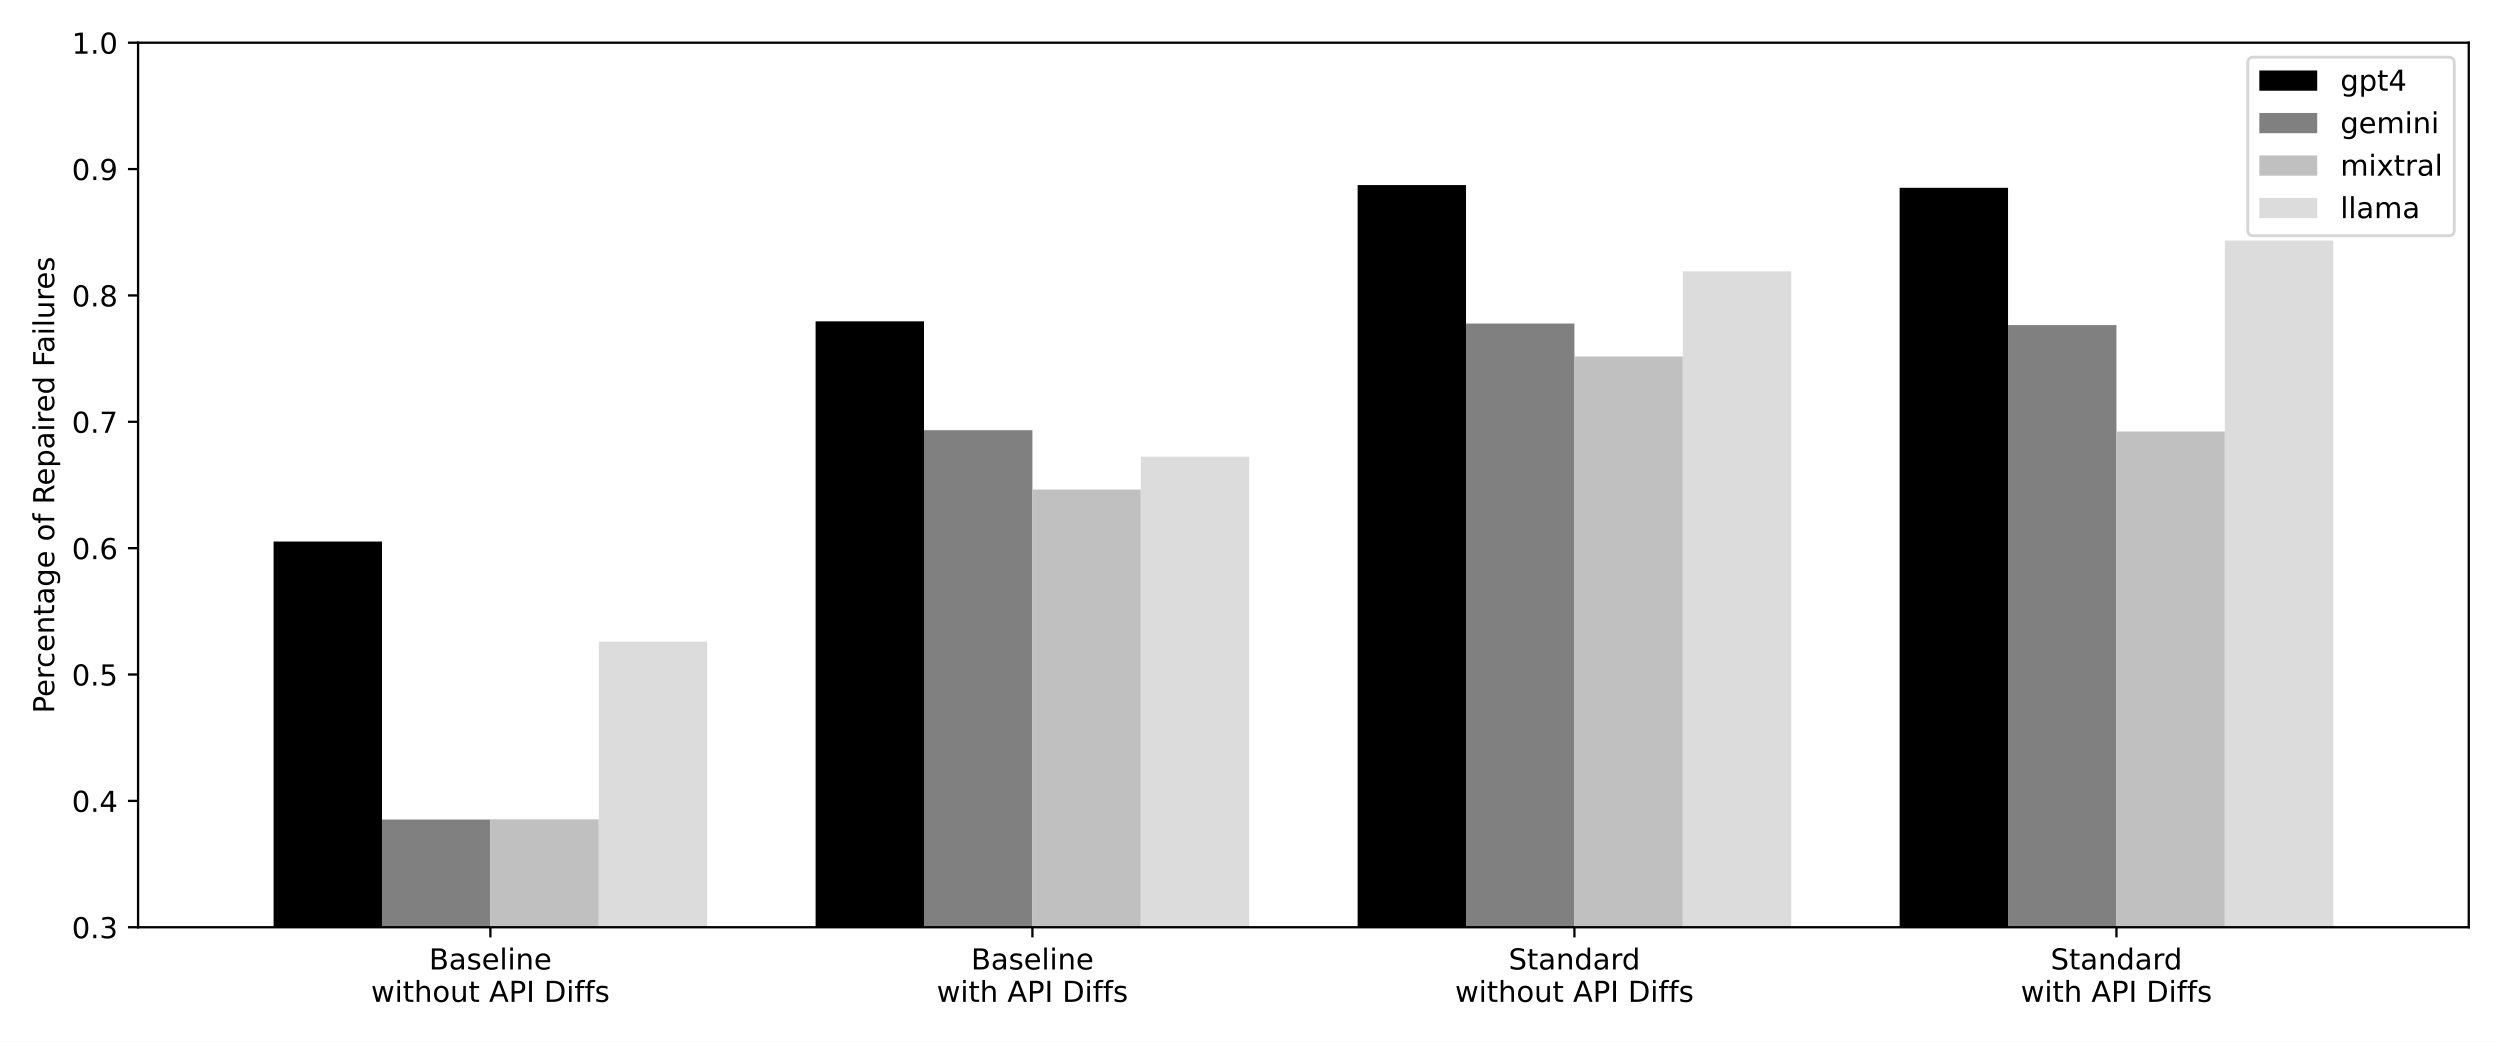
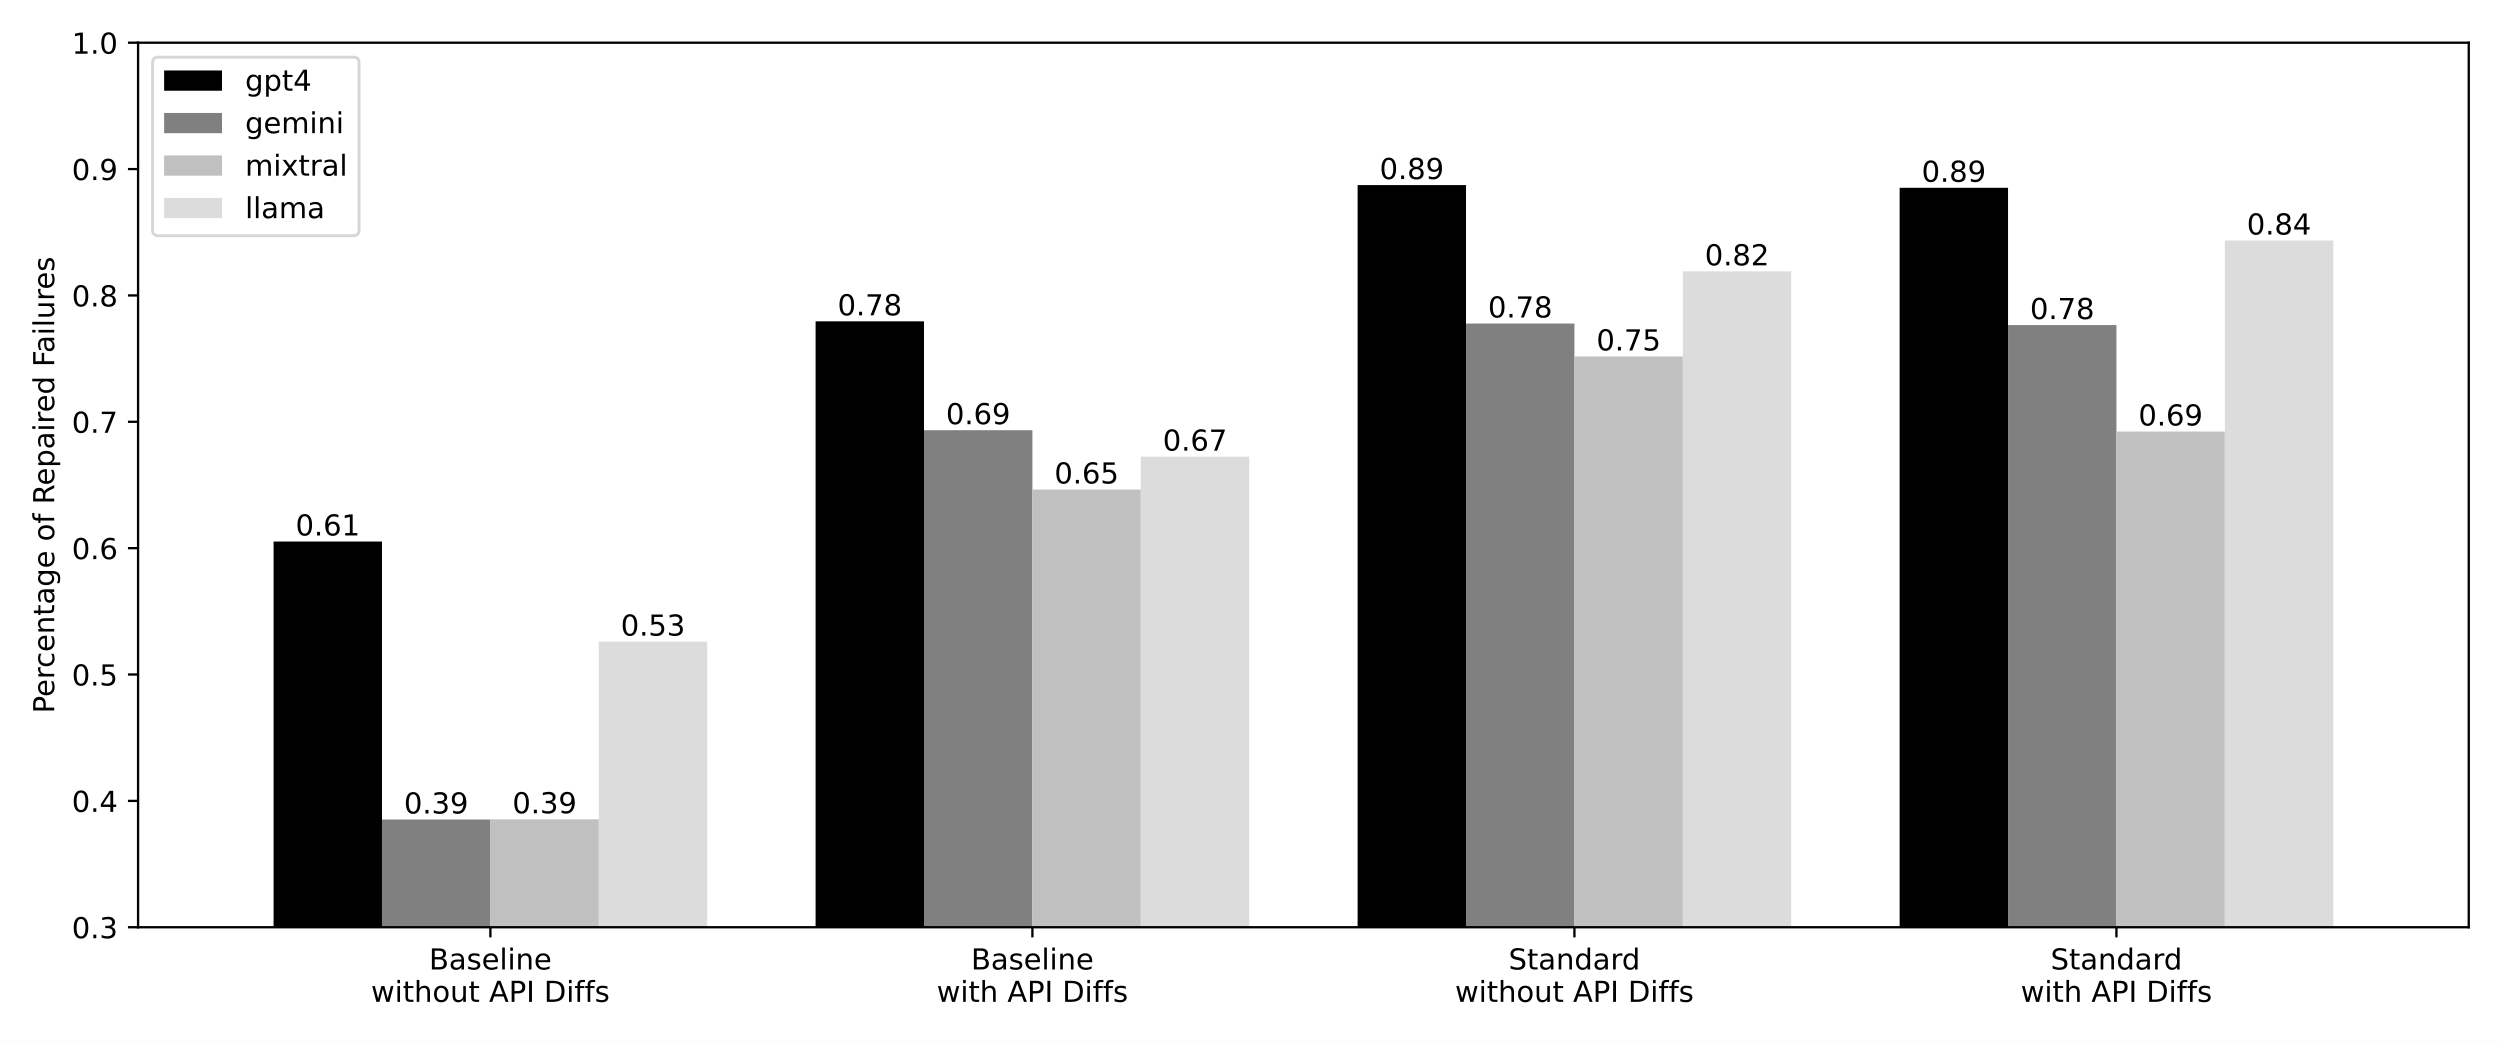
<svg xmlns="http://www.w3.org/2000/svg" xmlns:xlink="http://www.w3.org/1999/xlink" width="864pt" height="360pt" viewBox="0 0 864 360" version="1.1">
  <defs>
    <style type="text/css">*{stroke-linejoin: round; stroke-linecap: butt}</style>
  </defs>
  <g id="figure_1">
    <g id="patch_1">
      <path d="M 0 360  L 864 360  L 864 0  L 0 0  z " style="fill: #ffffff" />
    </g>
    <g id="axes_1">
      <g id="patch_2">
        <path d="M 47.72 320.456  L 853.2 320.456  L 853.2 14.76  L 47.72 14.76  z " style="fill: #ffffff" />
      </g>
      <g id="patch_3">
-         <path d="M 94.55 451.469  L 132.014 451.469  L 132.014 187.145  L 94.55 187.145  z " clip-path="url(#p2747aeadf8)" />
+         <path d="M 94.55 451.469  L 132.014 451.469  L 132.014 187.145  L 94.55 187.145  z " clip-path="url(#p943baa3f6b)" />
      </g>
      <g id="patch_4">
-         <path d="M 281.871 451.469  L 319.335 451.469  L 319.335 111.06  L 281.871 111.06  z " clip-path="url(#p2747aeadf8)" />
+         <path d="M 281.871 451.469  L 319.335 451.469  L 319.335 111.06  L 281.871 111.06  z " clip-path="url(#p943baa3f6b)" />
      </g>
      <g id="patch_5">
-         <path d="M 469.192 451.469  L 506.656 451.469  L 506.656 63.967  L 469.192 63.967  z " clip-path="url(#p2747aeadf8)" />
+         <path d="M 469.192 451.469  L 506.656 451.469  L 506.656 63.967  L 469.192 63.967  z " clip-path="url(#p943baa3f6b)" />
      </g>
      <g id="patch_6">
-         <path d="M 656.513 451.469  L 693.977 451.469  L 693.977 64.908  L 656.513 64.908  z " clip-path="url(#p2747aeadf8)" />
+         <path d="M 656.513 451.469  L 693.977 451.469  L 693.977 64.908  L 656.513 64.908  z " clip-path="url(#p943baa3f6b)" />
      </g>
      <g id="patch_7">
-         <path d="M 132.014 451.469  L 169.479 451.469  L 169.479 283.228  L 132.014 283.228  z " clip-path="url(#p2747aeadf8)" style="fill: #808080" />
+         <path d="M 132.014 451.469  L 169.479 451.469  L 169.479 283.228  L 132.014 283.228  z " clip-path="url(#p943baa3f6b)" style="fill: #808080" />
      </g>
      <g id="patch_8">
-         <path d="M 319.335 451.469  L 356.8 451.469  L 356.8 148.684  L 319.335 148.684  z " clip-path="url(#p2747aeadf8)" style="fill: #808080" />
+         <path d="M 319.335 451.469  L 356.8 451.469  L 356.8 148.684  L 319.335 148.684  z " clip-path="url(#p943baa3f6b)" style="fill: #808080" />
      </g>
      <g id="patch_9">
-         <path d="M 506.656 451.469  L 544.12 451.469  L 544.12 111.806  L 506.656 111.806  z " clip-path="url(#p2747aeadf8)" style="fill: #808080" />
+         <path d="M 506.656 451.469  L 544.12 451.469  L 544.12 111.806  L 506.656 111.806  z " clip-path="url(#p943baa3f6b)" style="fill: #808080" />
      </g>
      <g id="patch_10">
-         <path d="M 693.977 451.469  L 731.441 451.469  L 731.441 112.349  L 693.977 112.349  z " clip-path="url(#p2747aeadf8)" style="fill: #808080" />
+         <path d="M 693.977 451.469  L 731.441 451.469  L 731.441 112.349  L 693.977 112.349  z " clip-path="url(#p943baa3f6b)" style="fill: #808080" />
      </g>
      <g id="patch_11">
-         <path d="M 169.479 451.469  L 206.943 451.469  L 206.943 283.154  L 169.479 283.154  z " clip-path="url(#p2747aeadf8)" style="fill: #c0c0c0" />
+         <path d="M 169.479 451.469  L 206.943 451.469  L 206.943 283.154  L 169.479 283.154  z " clip-path="url(#p943baa3f6b)" style="fill: #c0c0c0" />
      </g>
      <g id="patch_12">
-         <path d="M 356.8 451.469  L 394.264 451.469  L 394.264 169.176  L 356.8 169.176  z " clip-path="url(#p2747aeadf8)" style="fill: #c0c0c0" />
+         <path d="M 356.8 451.469  L 394.264 451.469  L 394.264 169.176  L 356.8 169.176  z " clip-path="url(#p943baa3f6b)" style="fill: #c0c0c0" />
      </g>
      <g id="patch_13">
-         <path d="M 544.12 451.469  L 581.585 451.469  L 581.585 123.184  L 544.12 123.184  z " clip-path="url(#p2747aeadf8)" style="fill: #c0c0c0" />
+         <path d="M 544.12 451.469  L 581.585 451.469  L 581.585 123.184  L 544.12 123.184  z " clip-path="url(#p943baa3f6b)" style="fill: #c0c0c0" />
      </g>
      <g id="patch_14">
-         <path d="M 731.441 451.469  L 768.906 451.469  L 768.906 149.132  L 731.441 149.132  z " clip-path="url(#p2747aeadf8)" style="fill: #c0c0c0" />
+         <path d="M 731.441 451.469  L 768.906 451.469  L 768.906 149.132  L 731.441 149.132  z " clip-path="url(#p943baa3f6b)" style="fill: #c0c0c0" />
      </g>
      <g id="patch_15">
-         <path d="M 206.943 451.469  L 244.407 451.469  L 244.407 221.755  L 206.943 221.755  z " clip-path="url(#p2747aeadf8)" style="fill: #dcdcdc" />
+         <path d="M 206.943 451.469  L 244.407 451.469  L 244.407 221.755  L 206.943 221.755  z " clip-path="url(#p943baa3f6b)" style="fill: #dcdcdc" />
      </g>
      <g id="patch_16">
-         <path d="M 394.264 451.469  L 431.728 451.469  L 431.728 157.82  L 394.264 157.82  z " clip-path="url(#p2747aeadf8)" style="fill: #dcdcdc" />
+         <path d="M 394.264 451.469  L 431.728 451.469  L 431.728 157.82  L 394.264 157.82  z " clip-path="url(#p943baa3f6b)" style="fill: #dcdcdc" />
      </g>
      <g id="patch_17">
-         <path d="M 581.585 451.469  L 619.049 451.469  L 619.049 93.783  L 581.585 93.783  z " clip-path="url(#p2747aeadf8)" style="fill: #dcdcdc" />
+         <path d="M 581.585 451.469  L 619.049 451.469  L 619.049 93.783  L 581.585 93.783  z " clip-path="url(#p943baa3f6b)" style="fill: #dcdcdc" />
      </g>
      <g id="patch_18">
-         <path d="M 768.906 451.469  L 806.37 451.469  L 806.37 83.134  L 768.906 83.134  z " clip-path="url(#p2747aeadf8)" style="fill: #dcdcdc" />
+         <path d="M 768.906 451.469  L 806.37 451.469  L 806.37 83.134  L 768.906 83.134  z " clip-path="url(#p943baa3f6b)" style="fill: #dcdcdc" />
      </g>
      <g id="matplotlib.axis_1">
        <g id="xtick_1">
          <g id="line2d_1">
            <defs>
-               <path id="mcc8c09d4b4" d="M 0 0  L 0 3.5  " style="stroke: #000000; stroke-width: 0.8" />
+               <path id="md15981ee5b" d="M 0 0  L 0 3.5  " style="stroke: #000000; stroke-width: 0.8" />
            </defs>
            <g>
-               <use xlink:href="#mcc8c09d4b4" x="169.479" y="320.456" style="stroke: #000000; stroke-width: 0.8" />
+               <use xlink:href="#md15981ee5b" x="169.479" y="320.456" style="stroke: #000000; stroke-width: 0.8" />
            </g>
          </g>
          <g id="text_1">
            <g transform="translate(148.2794 335.0544) scale(0.1 -0.1)">
              <defs>
                <path id="DejaVuSans-42" d="M 1259 2228  L 1259 519  L 2272 519  Q 2781 519 3026 730  Q 3272 941 3272 1375  Q 3272 1813 3026 2020  Q 2781 2228 2272 2228  L 1259 2228  z M 1259 4147  L 1259 2741  L 2194 2741  Q 2656 2741 2882 2914  Q 3109 3088 3109 3444  Q 3109 3797 2882 3972  Q 2656 4147 2194 4147  L 1259 4147  z M 628 4666  L 2241 4666  Q 2963 4666 3353 4366  Q 3744 4066 3744 3513  Q 3744 3084 3544 2831  Q 3344 2578 2956 2516  Q 3422 2416 3680 2098  Q 3938 1781 3938 1306  Q 3938 681 3513 340  Q 3088 0 2303 0  L 628 0  L 628 4666  z " transform="scale(0.015625)" />
                <path id="DejaVuSans-61" d="M 2194 1759  Q 1497 1759 1228 1600  Q 959 1441 959 1056  Q 959 750 1161 570  Q 1363 391 1709 391  Q 2188 391 2477 730  Q 2766 1069 2766 1631  L 2766 1759  L 2194 1759  z M 3341 1997  L 3341 0  L 2766 0  L 2766 531  Q 2569 213 2275 61  Q 1981 -91 1556 -91  Q 1019 -91 701 211  Q 384 513 384 1019  Q 384 1609 779 1909  Q 1175 2209 1959 2209  L 2766 2209  L 2766 2266  Q 2766 2663 2505 2880  Q 2244 3097 1772 3097  Q 1472 3097 1187 3025  Q 903 2953 641 2809  L 641 3341  Q 956 3463 1253 3523  Q 1550 3584 1831 3584  Q 2591 3584 2966 3190  Q 3341 2797 3341 1997  z " transform="scale(0.015625)" />
                <path id="DejaVuSans-73" d="M 2834 3397  L 2834 2853  Q 2591 2978 2328 3040  Q 2066 3103 1784 3103  Q 1356 3103 1142 2972  Q 928 2841 928 2578  Q 928 2378 1081 2264  Q 1234 2150 1697 2047  L 1894 2003  Q 2506 1872 2764 1633  Q 3022 1394 3022 966  Q 3022 478 2636 193  Q 2250 -91 1575 -91  Q 1294 -91 989 -36  Q 684 19 347 128  L 347 722  Q 666 556 975 473  Q 1284 391 1588 391  Q 1994 391 2212 530  Q 2431 669 2431 922  Q 2431 1156 2273 1281  Q 2116 1406 1581 1522  L 1381 1569  Q 847 1681 609 1914  Q 372 2147 372 2553  Q 372 3047 722 3315  Q 1072 3584 1716 3584  Q 2034 3584 2315 3537  Q 2597 3491 2834 3397  z " transform="scale(0.015625)" />
                <path id="DejaVuSans-65" d="M 3597 1894  L 3597 1613  L 953 1613  Q 991 1019 1311 708  Q 1631 397 2203 397  Q 2534 397 2845 478  Q 3156 559 3463 722  L 3463 178  Q 3153 47 2828 -22  Q 2503 -91 2169 -91  Q 1331 -91 842 396  Q 353 884 353 1716  Q 353 2575 817 3079  Q 1281 3584 2069 3584  Q 2775 3584 3186 3129  Q 3597 2675 3597 1894  z M 3022 2063  Q 3016 2534 2758 2815  Q 2500 3097 2075 3097  Q 1594 3097 1305 2825  Q 1016 2553 972 2059  L 3022 2063  z " transform="scale(0.015625)" />
                <path id="DejaVuSans-6c" d="M 603 4863  L 1178 4863  L 1178 0  L 603 0  L 603 4863  z " transform="scale(0.015625)" />
                <path id="DejaVuSans-69" d="M 603 3500  L 1178 3500  L 1178 0  L 603 0  L 603 3500  z M 603 4863  L 1178 4863  L 1178 4134  L 603 4134  L 603 4863  z " transform="scale(0.015625)" />
                <path id="DejaVuSans-6e" d="M 3513 2113  L 3513 0  L 2938 0  L 2938 2094  Q 2938 2591 2744 2837  Q 2550 3084 2163 3084  Q 1697 3084 1428 2787  Q 1159 2491 1159 1978  L 1159 0  L 581 0  L 581 3500  L 1159 3500  L 1159 2956  Q 1366 3272 1645 3428  Q 1925 3584 2291 3584  Q 2894 3584 3203 3211  Q 3513 2838 3513 2113  z " transform="scale(0.015625)" />
              </defs>
              <use xlink:href="#DejaVuSans-42" />
              <use xlink:href="#DejaVuSans-61" x="68.604" />
              <use xlink:href="#DejaVuSans-73" x="129.883" />
              <use xlink:href="#DejaVuSans-65" x="181.982" />
              <use xlink:href="#DejaVuSans-6c" x="243.506" />
              <use xlink:href="#DejaVuSans-69" x="271.289" />
              <use xlink:href="#DejaVuSans-6e" x="299.072" />
              <use xlink:href="#DejaVuSans-65" x="362.451" />
            </g>
            <g transform="translate(128.2309 346.2523) scale(0.1 -0.1)">
              <defs>
                <path id="DejaVuSans-77" d="M 269 3500  L 844 3500  L 1563 769  L 2278 3500  L 2956 3500  L 3675 769  L 4391 3500  L 4966 3500  L 4050 0  L 3372 0  L 2619 2869  L 1863 0  L 1184 0  L 269 3500  z " transform="scale(0.015625)" />
                <path id="DejaVuSans-74" d="M 1172 4494  L 1172 3500  L 2356 3500  L 2356 3053  L 1172 3053  L 1172 1153  Q 1172 725 1289 603  Q 1406 481 1766 481  L 2356 481  L 2356 0  L 1766 0  Q 1100 0 847 248  Q 594 497 594 1153  L 594 3053  L 172 3053  L 172 3500  L 594 3500  L 594 4494  L 1172 4494  z " transform="scale(0.015625)" />
                <path id="DejaVuSans-68" d="M 3513 2113  L 3513 0  L 2938 0  L 2938 2094  Q 2938 2591 2744 2837  Q 2550 3084 2163 3084  Q 1697 3084 1428 2787  Q 1159 2491 1159 1978  L 1159 0  L 581 0  L 581 4863  L 1159 4863  L 1159 2956  Q 1366 3272 1645 3428  Q 1925 3584 2291 3584  Q 2894 3584 3203 3211  Q 3513 2838 3513 2113  z " transform="scale(0.015625)" />
                <path id="DejaVuSans-6f" d="M 1959 3097  Q 1497 3097 1228 2736  Q 959 2375 959 1747  Q 959 1119 1226 758  Q 1494 397 1959 397  Q 2419 397 2687 759  Q 2956 1122 2956 1747  Q 2956 2369 2687 2733  Q 2419 3097 1959 3097  z M 1959 3584  Q 2709 3584 3137 3096  Q 3566 2609 3566 1747  Q 3566 888 3137 398  Q 2709 -91 1959 -91  Q 1206 -91 779 398  Q 353 888 353 1747  Q 353 2609 779 3096  Q 1206 3584 1959 3584  z " transform="scale(0.015625)" />
                <path id="DejaVuSans-75" d="M 544 1381  L 544 3500  L 1119 3500  L 1119 1403  Q 1119 906 1312 657  Q 1506 409 1894 409  Q 2359 409 2629 706  Q 2900 1003 2900 1516  L 2900 3500  L 3475 3500  L 3475 0  L 2900 0  L 2900 538  Q 2691 219 2414 64  Q 2138 -91 1772 -91  Q 1169 -91 856 284  Q 544 659 544 1381  z M 1991 3584  L 1991 3584  z " transform="scale(0.015625)" />
                <path id="DejaVuSans-20" transform="scale(0.015625)" />
                <path id="DejaVuSans-41" d="M 2188 4044  L 1331 1722  L 3047 1722  L 2188 4044  z M 1831 4666  L 2547 4666  L 4325 0  L 3669 0  L 3244 1197  L 1141 1197  L 716 0  L 50 0  L 1831 4666  z " transform="scale(0.015625)" />
                <path id="DejaVuSans-50" d="M 1259 4147  L 1259 2394  L 2053 2394  Q 2494 2394 2734 2622  Q 2975 2850 2975 3272  Q 2975 3691 2734 3919  Q 2494 4147 2053 4147  L 1259 4147  z M 628 4666  L 2053 4666  Q 2838 4666 3239 4311  Q 3641 3956 3641 3272  Q 3641 2581 3239 2228  Q 2838 1875 2053 1875  L 1259 1875  L 1259 0  L 628 0  L 628 4666  z " transform="scale(0.015625)" />
                <path id="DejaVuSans-49" d="M 628 4666  L 1259 4666  L 1259 0  L 628 0  L 628 4666  z " transform="scale(0.015625)" />
                <path id="DejaVuSans-44" d="M 1259 4147  L 1259 519  L 2022 519  Q 2988 519 3436 956  Q 3884 1394 3884 2338  Q 3884 3275 3436 3711  Q 2988 4147 2022 4147  L 1259 4147  z M 628 4666  L 1925 4666  Q 3281 4666 3915 4102  Q 4550 3538 4550 2338  Q 4550 1131 3912 565  Q 3275 0 1925 0  L 628 0  L 628 4666  z " transform="scale(0.015625)" />
                <path id="DejaVuSans-66" d="M 2375 4863  L 2375 4384  L 1825 4384  Q 1516 4384 1395 4259  Q 1275 4134 1275 3809  L 1275 3500  L 2222 3500  L 2222 3053  L 1275 3053  L 1275 0  L 697 0  L 697 3053  L 147 3053  L 147 3500  L 697 3500  L 697 3744  Q 697 4328 969 4595  Q 1241 4863 1831 4863  L 2375 4863  z " transform="scale(0.015625)" />
              </defs>
              <use xlink:href="#DejaVuSans-77" />
              <use xlink:href="#DejaVuSans-69" x="81.787" />
              <use xlink:href="#DejaVuSans-74" x="109.57" />
              <use xlink:href="#DejaVuSans-68" x="148.779" />
              <use xlink:href="#DejaVuSans-6f" x="212.158" />
              <use xlink:href="#DejaVuSans-75" x="273.34" />
              <use xlink:href="#DejaVuSans-74" x="336.719" />
              <use xlink:href="#DejaVuSans-20" x="375.928" />
              <use xlink:href="#DejaVuSans-41" x="407.715" />
              <use xlink:href="#DejaVuSans-50" x="476.123" />
              <use xlink:href="#DejaVuSans-49" x="536.426" />
              <use xlink:href="#DejaVuSans-20" x="565.918" />
              <use xlink:href="#DejaVuSans-44" x="597.705" />
              <use xlink:href="#DejaVuSans-69" x="674.707" />
              <use xlink:href="#DejaVuSans-66" x="702.49" />
              <use xlink:href="#DejaVuSans-66" x="737.695" />
              <use xlink:href="#DejaVuSans-73" x="772.9" />
            </g>
          </g>
        </g>
        <g id="xtick_2">
          <g id="line2d_2">
            <g>
-               <use xlink:href="#mcc8c09d4b4" x="356.8" y="320.456" style="stroke: #000000; stroke-width: 0.8" />
+               <use xlink:href="#md15981ee5b" x="356.8" y="320.456" style="stroke: #000000; stroke-width: 0.8" />
            </g>
          </g>
          <g id="text_2">
            <g transform="translate(335.6003 335.0544) scale(0.1 -0.1)">
              <use xlink:href="#DejaVuSans-42" />
              <use xlink:href="#DejaVuSans-61" x="68.604" />
              <use xlink:href="#DejaVuSans-73" x="129.883" />
              <use xlink:href="#DejaVuSans-65" x="181.982" />
              <use xlink:href="#DejaVuSans-6c" x="243.506" />
              <use xlink:href="#DejaVuSans-69" x="271.289" />
              <use xlink:href="#DejaVuSans-6e" x="299.072" />
              <use xlink:href="#DejaVuSans-65" x="362.451" />
            </g>
            <g transform="translate(323.7402 346.2523) scale(0.1 -0.1)">
              <use xlink:href="#DejaVuSans-77" />
              <use xlink:href="#DejaVuSans-69" x="81.787" />
              <use xlink:href="#DejaVuSans-74" x="109.57" />
              <use xlink:href="#DejaVuSans-68" x="148.779" />
              <use xlink:href="#DejaVuSans-20" x="212.158" />
              <use xlink:href="#DejaVuSans-41" x="243.945" />
              <use xlink:href="#DejaVuSans-50" x="312.354" />
              <use xlink:href="#DejaVuSans-49" x="372.656" />
              <use xlink:href="#DejaVuSans-20" x="402.148" />
              <use xlink:href="#DejaVuSans-44" x="433.936" />
              <use xlink:href="#DejaVuSans-69" x="510.938" />
              <use xlink:href="#DejaVuSans-66" x="538.721" />
              <use xlink:href="#DejaVuSans-66" x="573.926" />
              <use xlink:href="#DejaVuSans-73" x="609.131" />
            </g>
          </g>
        </g>
        <g id="xtick_3">
          <g id="line2d_3">
            <g>
-               <use xlink:href="#mcc8c09d4b4" x="544.12" y="320.456" style="stroke: #000000; stroke-width: 0.8" />
+               <use xlink:href="#md15981ee5b" x="544.12" y="320.456" style="stroke: #000000; stroke-width: 0.8" />
            </g>
          </g>
          <g id="text_3">
            <g transform="translate(521.3728 335.0544) scale(0.1 -0.1)">
              <defs>
                <path id="DejaVuSans-53" d="M 3425 4513  L 3425 3897  Q 3066 4069 2747 4153  Q 2428 4238 2131 4238  Q 1616 4238 1336 4038  Q 1056 3838 1056 3469  Q 1056 3159 1242 3001  Q 1428 2844 1947 2747  L 2328 2669  Q 3034 2534 3370 2195  Q 3706 1856 3706 1288  Q 3706 609 3251 259  Q 2797 -91 1919 -91  Q 1588 -91 1214 -16  Q 841 59 441 206  L 441 856  Q 825 641 1194 531  Q 1563 422 1919 422  Q 2459 422 2753 634  Q 3047 847 3047 1241  Q 3047 1584 2836 1778  Q 2625 1972 2144 2069  L 1759 2144  Q 1053 2284 737 2584  Q 422 2884 422 3419  Q 422 4038 858 4394  Q 1294 4750 2059 4750  Q 2388 4750 2728 4690  Q 3069 4631 3425 4513  z " transform="scale(0.015625)" />
                <path id="DejaVuSans-64" d="M 2906 2969  L 2906 4863  L 3481 4863  L 3481 0  L 2906 0  L 2906 525  Q 2725 213 2448 61  Q 2172 -91 1784 -91  Q 1150 -91 751 415  Q 353 922 353 1747  Q 353 2572 751 3078  Q 1150 3584 1784 3584  Q 2172 3584 2448 3432  Q 2725 3281 2906 2969  z M 947 1747  Q 947 1113 1208 752  Q 1469 391 1925 391  Q 2381 391 2643 752  Q 2906 1113 2906 1747  Q 2906 2381 2643 2742  Q 2381 3103 1925 3103  Q 1469 3103 1208 2742  Q 947 2381 947 1747  z " transform="scale(0.015625)" />
                <path id="DejaVuSans-72" d="M 2631 2963  Q 2534 3019 2420 3045  Q 2306 3072 2169 3072  Q 1681 3072 1420 2755  Q 1159 2438 1159 1844  L 1159 0  L 581 0  L 581 3500  L 1159 3500  L 1159 2956  Q 1341 3275 1631 3429  Q 1922 3584 2338 3584  Q 2397 3584 2469 3576  Q 2541 3569 2628 3553  L 2631 2963  z " transform="scale(0.015625)" />
              </defs>
              <use xlink:href="#DejaVuSans-53" />
              <use xlink:href="#DejaVuSans-74" x="63.477" />
              <use xlink:href="#DejaVuSans-61" x="102.686" />
              <use xlink:href="#DejaVuSans-6e" x="163.965" />
              <use xlink:href="#DejaVuSans-64" x="227.344" />
              <use xlink:href="#DejaVuSans-61" x="290.82" />
              <use xlink:href="#DejaVuSans-72" x="352.1" />
              <use xlink:href="#DejaVuSans-64" x="391.463" />
            </g>
            <g transform="translate(502.8728 346.2523) scale(0.1 -0.1)">
              <use xlink:href="#DejaVuSans-77" />
              <use xlink:href="#DejaVuSans-69" x="81.787" />
              <use xlink:href="#DejaVuSans-74" x="109.57" />
              <use xlink:href="#DejaVuSans-68" x="148.779" />
              <use xlink:href="#DejaVuSans-6f" x="212.158" />
              <use xlink:href="#DejaVuSans-75" x="273.34" />
              <use xlink:href="#DejaVuSans-74" x="336.719" />
              <use xlink:href="#DejaVuSans-20" x="375.928" />
              <use xlink:href="#DejaVuSans-41" x="407.715" />
              <use xlink:href="#DejaVuSans-50" x="476.123" />
              <use xlink:href="#DejaVuSans-49" x="536.426" />
              <use xlink:href="#DejaVuSans-20" x="565.918" />
              <use xlink:href="#DejaVuSans-44" x="597.705" />
              <use xlink:href="#DejaVuSans-69" x="674.707" />
              <use xlink:href="#DejaVuSans-66" x="702.49" />
              <use xlink:href="#DejaVuSans-66" x="737.695" />
              <use xlink:href="#DejaVuSans-73" x="772.9" />
            </g>
          </g>
        </g>
        <g id="xtick_4">
          <g id="line2d_4">
            <g>
-               <use xlink:href="#mcc8c09d4b4" x="731.441" y="320.456" style="stroke: #000000; stroke-width: 0.8" />
+               <use xlink:href="#md15981ee5b" x="731.441" y="320.456" style="stroke: #000000; stroke-width: 0.8" />
            </g>
          </g>
          <g id="text_4">
            <g transform="translate(708.6937 335.0544) scale(0.1 -0.1)">
              <use xlink:href="#DejaVuSans-53" />
              <use xlink:href="#DejaVuSans-74" x="63.477" />
              <use xlink:href="#DejaVuSans-61" x="102.686" />
              <use xlink:href="#DejaVuSans-6e" x="163.965" />
              <use xlink:href="#DejaVuSans-64" x="227.344" />
              <use xlink:href="#DejaVuSans-61" x="290.82" />
              <use xlink:href="#DejaVuSans-72" x="352.1" />
              <use xlink:href="#DejaVuSans-64" x="391.463" />
            </g>
            <g transform="translate(698.382 346.2523) scale(0.1 -0.1)">
              <use xlink:href="#DejaVuSans-77" />
              <use xlink:href="#DejaVuSans-69" x="81.787" />
              <use xlink:href="#DejaVuSans-74" x="109.57" />
              <use xlink:href="#DejaVuSans-68" x="148.779" />
              <use xlink:href="#DejaVuSans-20" x="212.158" />
              <use xlink:href="#DejaVuSans-41" x="243.945" />
              <use xlink:href="#DejaVuSans-50" x="312.354" />
              <use xlink:href="#DejaVuSans-49" x="372.656" />
              <use xlink:href="#DejaVuSans-20" x="402.148" />
              <use xlink:href="#DejaVuSans-44" x="433.936" />
              <use xlink:href="#DejaVuSans-69" x="510.938" />
              <use xlink:href="#DejaVuSans-66" x="538.721" />
              <use xlink:href="#DejaVuSans-66" x="573.926" />
              <use xlink:href="#DejaVuSans-73" x="609.131" />
            </g>
          </g>
        </g>
      </g>
      <g id="matplotlib.axis_2">
        <g id="ytick_1">
          <g id="line2d_5">
            <defs>
-               <path id="me7ff9654fc" d="M 0 0  L -3.5 0  " style="stroke: #000000; stroke-width: 0.8" />
+               <path id="m34075d4374" d="M 0 0  L -3.5 0  " style="stroke: #000000; stroke-width: 0.8" />
            </defs>
            <g>
-               <use xlink:href="#me7ff9654fc" x="47.72" y="320.456" style="stroke: #000000; stroke-width: 0.8" />
+               <use xlink:href="#m34075d4374" x="47.72" y="320.456" style="stroke: #000000; stroke-width: 0.8" />
            </g>
          </g>
          <g id="text_5">
            <g transform="translate(24.81687 324.2552) scale(0.1 -0.1)">
              <defs>
                <path id="DejaVuSans-30" d="M 2034 4250  Q 1547 4250 1301 3770  Q 1056 3291 1056 2328  Q 1056 1369 1301 889  Q 1547 409 2034 409  Q 2525 409 2770 889  Q 3016 1369 3016 2328  Q 3016 3291 2770 3770  Q 2525 4250 2034 4250  z M 2034 4750  Q 2819 4750 3233 4129  Q 3647 3509 3647 2328  Q 3647 1150 3233 529  Q 2819 -91 2034 -91  Q 1250 -91 836 529  Q 422 1150 422 2328  Q 422 3509 836 4129  Q 1250 4750 2034 4750  z " transform="scale(0.015625)" />
                <path id="DejaVuSans-2e" d="M 684 794  L 1344 794  L 1344 0  L 684 0  L 684 794  z " transform="scale(0.015625)" />
                <path id="DejaVuSans-33" d="M 2597 2516  Q 3050 2419 3304 2112  Q 3559 1806 3559 1356  Q 3559 666 3084 287  Q 2609 -91 1734 -91  Q 1441 -91 1130 -33  Q 819 25 488 141  L 488 750  Q 750 597 1062 519  Q 1375 441 1716 441  Q 2309 441 2620 675  Q 2931 909 2931 1356  Q 2931 1769 2642 2001  Q 2353 2234 1838 2234  L 1294 2234  L 1294 2753  L 1863 2753  Q 2328 2753 2575 2939  Q 2822 3125 2822 3475  Q 2822 3834 2567 4026  Q 2313 4219 1838 4219  Q 1578 4219 1281 4162  Q 984 4106 628 3988  L 628 4550  Q 988 4650 1302 4700  Q 1616 4750 1894 4750  Q 2613 4750 3031 4423  Q 3450 4097 3450 3541  Q 3450 3153 3228 2886  Q 3006 2619 2597 2516  z " transform="scale(0.015625)" />
              </defs>
              <use xlink:href="#DejaVuSans-30" />
              <use xlink:href="#DejaVuSans-2e" x="63.623" />
              <use xlink:href="#DejaVuSans-33" x="95.41" />
            </g>
          </g>
        </g>
        <g id="ytick_2">
          <g id="line2d_6">
            <g>
-               <use xlink:href="#me7ff9654fc" x="47.72" y="276.785" style="stroke: #000000; stroke-width: 0.8" />
+               <use xlink:href="#m34075d4374" x="47.72" y="276.785" style="stroke: #000000; stroke-width: 0.8" />
            </g>
          </g>
          <g id="text_6">
            <g transform="translate(24.81687 280.5844) scale(0.1 -0.1)">
              <defs>
                <path id="DejaVuSans-34" d="M 2419 4116  L 825 1625  L 2419 1625  L 2419 4116  z M 2253 4666  L 3047 4666  L 3047 1625  L 3713 1625  L 3713 1100  L 3047 1100  L 3047 0  L 2419 0  L 2419 1100  L 313 1100  L 313 1709  L 2253 4666  z " transform="scale(0.015625)" />
              </defs>
              <use xlink:href="#DejaVuSans-30" />
              <use xlink:href="#DejaVuSans-2e" x="63.623" />
              <use xlink:href="#DejaVuSans-34" x="95.41" />
            </g>
          </g>
        </g>
        <g id="ytick_3">
          <g id="line2d_7">
            <g>
-               <use xlink:href="#me7ff9654fc" x="47.72" y="233.114" style="stroke: #000000; stroke-width: 0.8" />
+               <use xlink:href="#m34075d4374" x="47.72" y="233.114" style="stroke: #000000; stroke-width: 0.8" />
            </g>
          </g>
          <g id="text_7">
            <g transform="translate(24.81687 236.9135) scale(0.1 -0.1)">
              <defs>
                <path id="DejaVuSans-35" d="M 691 4666  L 3169 4666  L 3169 4134  L 1269 4134  L 1269 2991  Q 1406 3038 1543 3061  Q 1681 3084 1819 3084  Q 2600 3084 3056 2656  Q 3513 2228 3513 1497  Q 3513 744 3044 326  Q 2575 -91 1722 -91  Q 1428 -91 1123 -41  Q 819 9 494 109  L 494 744  Q 775 591 1075 516  Q 1375 441 1709 441  Q 2250 441 2565 725  Q 2881 1009 2881 1497  Q 2881 1984 2565 2268  Q 2250 2553 1709 2553  Q 1456 2553 1204 2497  Q 953 2441 691 2322  L 691 4666  z " transform="scale(0.015625)" />
              </defs>
              <use xlink:href="#DejaVuSans-30" />
              <use xlink:href="#DejaVuSans-2e" x="63.623" />
              <use xlink:href="#DejaVuSans-35" x="95.41" />
            </g>
          </g>
        </g>
        <g id="ytick_4">
          <g id="line2d_8">
            <g>
-               <use xlink:href="#me7ff9654fc" x="47.72" y="189.443" style="stroke: #000000; stroke-width: 0.8" />
+               <use xlink:href="#m34075d4374" x="47.72" y="189.443" style="stroke: #000000; stroke-width: 0.8" />
            </g>
          </g>
          <g id="text_8">
            <g transform="translate(24.81687 193.2426) scale(0.1 -0.1)">
              <defs>
                <path id="DejaVuSans-36" d="M 2113 2584  Q 1688 2584 1439 2293  Q 1191 2003 1191 1497  Q 1191 994 1439 701  Q 1688 409 2113 409  Q 2538 409 2786 701  Q 3034 994 3034 1497  Q 3034 2003 2786 2293  Q 2538 2584 2113 2584  z M 3366 4563  L 3366 3988  Q 3128 4100 2886 4159  Q 2644 4219 2406 4219  Q 1781 4219 1451 3797  Q 1122 3375 1075 2522  Q 1259 2794 1537 2939  Q 1816 3084 2150 3084  Q 2853 3084 3261 2657  Q 3669 2231 3669 1497  Q 3669 778 3244 343  Q 2819 -91 2113 -91  Q 1303 -91 875 529  Q 447 1150 447 2328  Q 447 3434 972 4092  Q 1497 4750 2381 4750  Q 2619 4750 2861 4703  Q 3103 4656 3366 4563  z " transform="scale(0.015625)" />
              </defs>
              <use xlink:href="#DejaVuSans-30" />
              <use xlink:href="#DejaVuSans-2e" x="63.623" />
              <use xlink:href="#DejaVuSans-36" x="95.41" />
            </g>
          </g>
        </g>
        <g id="ytick_5">
          <g id="line2d_9">
            <g>
-               <use xlink:href="#me7ff9654fc" x="47.72" y="145.773" style="stroke: #000000; stroke-width: 0.8" />
+               <use xlink:href="#m34075d4374" x="47.72" y="145.773" style="stroke: #000000; stroke-width: 0.8" />
            </g>
          </g>
          <g id="text_9">
            <g transform="translate(24.81687 149.5718) scale(0.1 -0.1)">
              <defs>
                <path id="DejaVuSans-37" d="M 525 4666  L 3525 4666  L 3525 4397  L 1831 0  L 1172 0  L 2766 4134  L 525 4134  L 525 4666  z " transform="scale(0.015625)" />
              </defs>
              <use xlink:href="#DejaVuSans-30" />
              <use xlink:href="#DejaVuSans-2e" x="63.623" />
              <use xlink:href="#DejaVuSans-37" x="95.41" />
            </g>
          </g>
        </g>
        <g id="ytick_6">
          <g id="line2d_10">
            <g>
-               <use xlink:href="#me7ff9654fc" x="47.72" y="102.102" style="stroke: #000000; stroke-width: 0.8" />
+               <use xlink:href="#m34075d4374" x="47.72" y="102.102" style="stroke: #000000; stroke-width: 0.8" />
            </g>
          </g>
          <g id="text_10">
            <g transform="translate(24.81687 105.9009) scale(0.1 -0.1)">
              <defs>
                <path id="DejaVuSans-38" d="M 2034 2216  Q 1584 2216 1326 1975  Q 1069 1734 1069 1313  Q 1069 891 1326 650  Q 1584 409 2034 409  Q 2484 409 2743 651  Q 3003 894 3003 1313  Q 3003 1734 2745 1975  Q 2488 2216 2034 2216  z M 1403 2484  Q 997 2584 770 2862  Q 544 3141 544 3541  Q 544 4100 942 4425  Q 1341 4750 2034 4750  Q 2731 4750 3128 4425  Q 3525 4100 3525 3541  Q 3525 3141 3298 2862  Q 3072 2584 2669 2484  Q 3125 2378 3379 2068  Q 3634 1759 3634 1313  Q 3634 634 3220 271  Q 2806 -91 2034 -91  Q 1263 -91 848 271  Q 434 634 434 1313  Q 434 1759 690 2068  Q 947 2378 1403 2484  z M 1172 3481  Q 1172 3119 1398 2916  Q 1625 2713 2034 2713  Q 2441 2713 2670 2916  Q 2900 3119 2900 3481  Q 2900 3844 2670 4047  Q 2441 4250 2034 4250  Q 1625 4250 1398 4047  Q 1172 3844 1172 3481  z " transform="scale(0.015625)" />
              </defs>
              <use xlink:href="#DejaVuSans-30" />
              <use xlink:href="#DejaVuSans-2e" x="63.623" />
              <use xlink:href="#DejaVuSans-38" x="95.41" />
            </g>
          </g>
        </g>
        <g id="ytick_7">
          <g id="line2d_11">
            <g>
-               <use xlink:href="#me7ff9654fc" x="47.72" y="58.431" style="stroke: #000000; stroke-width: 0.8" />
+               <use xlink:href="#m34075d4374" x="47.72" y="58.431" style="stroke: #000000; stroke-width: 0.8" />
            </g>
          </g>
          <g id="text_11">
            <g transform="translate(24.81687 62.23008) scale(0.1 -0.1)">
              <defs>
                <path id="DejaVuSans-39" d="M 703 97  L 703 672  Q 941 559 1184 500  Q 1428 441 1663 441  Q 2288 441 2617 861  Q 2947 1281 2994 2138  Q 2813 1869 2534 1725  Q 2256 1581 1919 1581  Q 1219 1581 811 2004  Q 403 2428 403 3163  Q 403 3881 828 4315  Q 1253 4750 1959 4750  Q 2769 4750 3195 4129  Q 3622 3509 3622 2328  Q 3622 1225 3098 567  Q 2575 -91 1691 -91  Q 1453 -91 1209 -44  Q 966 3 703 97  z M 1959 2075  Q 2384 2075 2632 2365  Q 2881 2656 2881 3163  Q 2881 3666 2632 3958  Q 2384 4250 1959 4250  Q 1534 4250 1286 3958  Q 1038 3666 1038 3163  Q 1038 2656 1286 2365  Q 1534 2075 1959 2075  z " transform="scale(0.015625)" />
              </defs>
              <use xlink:href="#DejaVuSans-30" />
              <use xlink:href="#DejaVuSans-2e" x="63.623" />
              <use xlink:href="#DejaVuSans-39" x="95.41" />
            </g>
          </g>
        </g>
        <g id="ytick_8">
          <g id="line2d_12">
            <g>
-               <use xlink:href="#me7ff9654fc" x="47.72" y="14.76" style="stroke: #000000; stroke-width: 0.8" />
+               <use xlink:href="#m34075d4374" x="47.72" y="14.76" style="stroke: #000000; stroke-width: 0.8" />
            </g>
          </g>
          <g id="text_12">
            <g transform="translate(24.81687 18.55922) scale(0.1 -0.1)">
              <defs>
                <path id="DejaVuSans-31" d="M 794 531  L 1825 531  L 1825 4091  L 703 3866  L 703 4441  L 1819 4666  L 2450 4666  L 2450 531  L 3481 531  L 3481 0  L 794 0  L 794 531  z " transform="scale(0.015625)" />
              </defs>
              <use xlink:href="#DejaVuSans-31" />
              <use xlink:href="#DejaVuSans-2e" x="63.623" />
              <use xlink:href="#DejaVuSans-30" x="95.41" />
            </g>
          </g>
        </g>
        <g id="text_13">
          <g transform="translate(18.73719 246.5189) rotate(-90) scale(0.1 -0.1)">
            <defs>
              <path id="DejaVuSans-63" d="M 3122 3366  L 3122 2828  Q 2878 2963 2633 3030  Q 2388 3097 2138 3097  Q 1578 3097 1268 2742  Q 959 2388 959 1747  Q 959 1106 1268 751  Q 1578 397 2138 397  Q 2388 397 2633 464  Q 2878 531 3122 666  L 3122 134  Q 2881 22 2623 -34  Q 2366 -91 2075 -91  Q 1284 -91 818 406  Q 353 903 353 1747  Q 353 2603 823 3093  Q 1294 3584 2113 3584  Q 2378 3584 2631 3529  Q 2884 3475 3122 3366  z " transform="scale(0.015625)" />
              <path id="DejaVuSans-67" d="M 2906 1791  Q 2906 2416 2648 2759  Q 2391 3103 1925 3103  Q 1463 3103 1205 2759  Q 947 2416 947 1791  Q 947 1169 1205 825  Q 1463 481 1925 481  Q 2391 481 2648 825  Q 2906 1169 2906 1791  z M 3481 434  Q 3481 -459 3084 -895  Q 2688 -1331 1869 -1331  Q 1566 -1331 1297 -1286  Q 1028 -1241 775 -1147  L 775 -588  Q 1028 -725 1275 -790  Q 1522 -856 1778 -856  Q 2344 -856 2625 -561  Q 2906 -266 2906 331  L 2906 616  Q 2728 306 2450 153  Q 2172 0 1784 0  Q 1141 0 747 490  Q 353 981 353 1791  Q 353 2603 747 3093  Q 1141 3584 1784 3584  Q 2172 3584 2450 3431  Q 2728 3278 2906 2969  L 2906 3500  L 3481 3500  L 3481 434  z " transform="scale(0.015625)" />
              <path id="DejaVuSans-52" d="M 2841 2188  Q 3044 2119 3236 1894  Q 3428 1669 3622 1275  L 4263 0  L 3584 0  L 2988 1197  Q 2756 1666 2539 1819  Q 2322 1972 1947 1972  L 1259 1972  L 1259 0  L 628 0  L 628 4666  L 2053 4666  Q 2853 4666 3247 4331  Q 3641 3997 3641 3322  Q 3641 2881 3436 2590  Q 3231 2300 2841 2188  z M 1259 4147  L 1259 2491  L 2053 2491  Q 2509 2491 2742 2702  Q 2975 2913 2975 3322  Q 2975 3731 2742 3939  Q 2509 4147 2053 4147  L 1259 4147  z " transform="scale(0.015625)" />
              <path id="DejaVuSans-70" d="M 1159 525  L 1159 -1331  L 581 -1331  L 581 3500  L 1159 3500  L 1159 2969  Q 1341 3281 1617 3432  Q 1894 3584 2278 3584  Q 2916 3584 3314 3078  Q 3713 2572 3713 1747  Q 3713 922 3314 415  Q 2916 -91 2278 -91  Q 1894 -91 1617 61  Q 1341 213 1159 525  z M 3116 1747  Q 3116 2381 2855 2742  Q 2594 3103 2138 3103  Q 1681 3103 1420 2742  Q 1159 2381 1159 1747  Q 1159 1113 1420 752  Q 1681 391 2138 391  Q 2594 391 2855 752  Q 3116 1113 3116 1747  z " transform="scale(0.015625)" />
              <path id="DejaVuSans-46" d="M 628 4666  L 3309 4666  L 3309 4134  L 1259 4134  L 1259 2759  L 3109 2759  L 3109 2228  L 1259 2228  L 1259 0  L 628 0  L 628 4666  z " transform="scale(0.015625)" />
            </defs>
            <use xlink:href="#DejaVuSans-50" />
            <use xlink:href="#DejaVuSans-65" x="56.678" />
            <use xlink:href="#DejaVuSans-72" x="118.201" />
            <use xlink:href="#DejaVuSans-63" x="157.064" />
            <use xlink:href="#DejaVuSans-65" x="212.045" />
            <use xlink:href="#DejaVuSans-6e" x="273.568" />
            <use xlink:href="#DejaVuSans-74" x="336.947" />
            <use xlink:href="#DejaVuSans-61" x="376.156" />
            <use xlink:href="#DejaVuSans-67" x="437.436" />
            <use xlink:href="#DejaVuSans-65" x="500.912" />
            <use xlink:href="#DejaVuSans-20" x="562.436" />
            <use xlink:href="#DejaVuSans-6f" x="594.223" />
            <use xlink:href="#DejaVuSans-66" x="655.404" />
            <use xlink:href="#DejaVuSans-20" x="690.609" />
            <use xlink:href="#DejaVuSans-52" x="722.396" />
            <use xlink:href="#DejaVuSans-65" x="787.379" />
            <use xlink:href="#DejaVuSans-70" x="848.902" />
            <use xlink:href="#DejaVuSans-61" x="912.379" />
            <use xlink:href="#DejaVuSans-69" x="973.658" />
            <use xlink:href="#DejaVuSans-72" x="1001.441" />
            <use xlink:href="#DejaVuSans-65" x="1040.305" />
            <use xlink:href="#DejaVuSans-64" x="1101.828" />
            <use xlink:href="#DejaVuSans-20" x="1165.305" />
            <use xlink:href="#DejaVuSans-46" x="1197.092" />
            <use xlink:href="#DejaVuSans-61" x="1245.486" />
            <use xlink:href="#DejaVuSans-69" x="1306.766" />
            <use xlink:href="#DejaVuSans-6c" x="1334.549" />
            <use xlink:href="#DejaVuSans-75" x="1362.332" />
            <use xlink:href="#DejaVuSans-72" x="1425.711" />
            <use xlink:href="#DejaVuSans-65" x="1464.574" />
            <use xlink:href="#DejaVuSans-73" x="1526.098" />
          </g>
        </g>
      </g>
      <g id="patch_19">
        <path d="M 47.72 320.456  L 47.72 14.76  " style="fill: none; stroke: #000000; stroke-width: 0.8; stroke-linejoin: miter; stroke-linecap: square" />
      </g>
      <g id="patch_20">
        <path d="M 853.2 320.456  L 853.2 14.76  " style="fill: none; stroke: #000000; stroke-width: 0.8; stroke-linejoin: miter; stroke-linecap: square" />
      </g>
      <g id="patch_21">
        <path d="M 47.72 320.456  L 853.2 320.456  " style="fill: none; stroke: #000000; stroke-width: 0.8; stroke-linejoin: miter; stroke-linecap: square" />
      </g>
      <g id="patch_22">
        <path d="M 47.72 14.76  L 853.2 14.76  " style="fill: none; stroke: #000000; stroke-width: 0.8; stroke-linejoin: miter; stroke-linecap: square" />
      </g>
+       <g id="text_14">
+         <g transform="translate(102.1495 185.0653) scale(0.1 -0.1)">
+           <use xlink:href="#DejaVuSans-30" />
+           <use xlink:href="#DejaVuSans-2e" x="63.623" />
+           <use xlink:href="#DejaVuSans-36" x="95.41" />
+           <use xlink:href="#DejaVuSans-31" x="159.033" />
+         </g>
+       </g>
+       <g id="text_15">
+         <g transform="translate(289.4704 108.9802) scale(0.1 -0.1)">
+           <use xlink:href="#DejaVuSans-30" />
+           <use xlink:href="#DejaVuSans-2e" x="63.623" />
+           <use xlink:href="#DejaVuSans-37" x="95.41" />
+           <use xlink:href="#DejaVuSans-38" x="159.033" />
+         </g>
+       </g>
+       <g id="text_16">
+         <g transform="translate(476.7914 61.88691) scale(0.1 -0.1)">
+           <use xlink:href="#DejaVuSans-30" />
+           <use xlink:href="#DejaVuSans-2e" x="63.623" />
+           <use xlink:href="#DejaVuSans-38" x="95.41" />
+           <use xlink:href="#DejaVuSans-39" x="159.033" />
+         </g>
+       </g>
+       <g id="text_17">
+         <g transform="translate(664.1123 62.82867) scale(0.1 -0.1)">
+           <use xlink:href="#DejaVuSans-30" />
+           <use xlink:href="#DejaVuSans-2e" x="63.623" />
+           <use xlink:href="#DejaVuSans-38" x="95.41" />
+           <use xlink:href="#DejaVuSans-39" x="159.033" />
+         </g>
+       </g>
+       <g id="text_18">
+         <g transform="translate(139.6137 281.1487) scale(0.1 -0.1)">
+           <use xlink:href="#DejaVuSans-30" />
+           <use xlink:href="#DejaVuSans-2e" x="63.623" />
+           <use xlink:href="#DejaVuSans-33" x="95.41" />
+           <use xlink:href="#DejaVuSans-39" x="159.033" />
+         </g>
+       </g>
+       <g id="text_19">
+         <g transform="translate(326.9346 146.6043) scale(0.1 -0.1)">
+           <use xlink:href="#DejaVuSans-30" />
+           <use xlink:href="#DejaVuSans-2e" x="63.623" />
+           <use xlink:href="#DejaVuSans-36" x="95.41" />
+           <use xlink:href="#DejaVuSans-39" x="159.033" />
+         </g>
+       </g>
+       <g id="text_20">
+         <g transform="translate(514.2556 109.7267) scale(0.1 -0.1)">
+           <use xlink:href="#DejaVuSans-30" />
+           <use xlink:href="#DejaVuSans-2e" x="63.623" />
+           <use xlink:href="#DejaVuSans-37" x="95.41" />
+           <use xlink:href="#DejaVuSans-38" x="159.033" />
+         </g>
+       </g>
+       <g id="text_21">
+         <g transform="translate(701.5765 110.2688) scale(0.1 -0.1)">
+           <use xlink:href="#DejaVuSans-30" />
+           <use xlink:href="#DejaVuSans-2e" x="63.623" />
+           <use xlink:href="#DejaVuSans-37" x="95.41" />
+           <use xlink:href="#DejaVuSans-38" x="159.033" />
+         </g>
+       </g>
+       <g id="text_22">
+         <g transform="translate(177.0779 281.0741) scale(0.1 -0.1)">
+           <use xlink:href="#DejaVuSans-30" />
+           <use xlink:href="#DejaVuSans-2e" x="63.623" />
+           <use xlink:href="#DejaVuSans-33" x="95.41" />
+           <use xlink:href="#DejaVuSans-39" x="159.033" />
+         </g>
+       </g>
+       <g id="text_23">
+         <g transform="translate(364.3988 167.0966) scale(0.1 -0.1)">
+           <use xlink:href="#DejaVuSans-30" />
+           <use xlink:href="#DejaVuSans-2e" x="63.623" />
+           <use xlink:href="#DejaVuSans-36" x="95.41" />
+           <use xlink:href="#DejaVuSans-35" x="159.033" />
+         </g>
+       </g>
+       <g id="text_24">
+         <g transform="translate(551.7197 121.1045) scale(0.1 -0.1)">
+           <use xlink:href="#DejaVuSans-30" />
+           <use xlink:href="#DejaVuSans-2e" x="63.623" />
+           <use xlink:href="#DejaVuSans-37" x="95.41" />
+           <use xlink:href="#DejaVuSans-35" x="159.033" />
+         </g>
+       </g>
+       <g id="text_25">
+         <g transform="translate(739.0407 147.0522) scale(0.1 -0.1)">
+           <use xlink:href="#DejaVuSans-30" />
+           <use xlink:href="#DejaVuSans-2e" x="63.623" />
+           <use xlink:href="#DejaVuSans-36" x="95.41" />
+           <use xlink:href="#DejaVuSans-39" x="159.033" />
+         </g>
+       </g>
+       <g id="text_26">
+         <g transform="translate(214.5421 219.6751) scale(0.1 -0.1)">
+           <use xlink:href="#DejaVuSans-30" />
+           <use xlink:href="#DejaVuSans-2e" x="63.623" />
+           <use xlink:href="#DejaVuSans-35" x="95.41" />
+           <use xlink:href="#DejaVuSans-33" x="159.033" />
+         </g>
+       </g>
+       <g id="text_27">
+         <g transform="translate(401.863 155.74) scale(0.1 -0.1)">
+           <use xlink:href="#DejaVuSans-30" />
+           <use xlink:href="#DejaVuSans-2e" x="63.623" />
+           <use xlink:href="#DejaVuSans-36" x="95.41" />
+           <use xlink:href="#DejaVuSans-37" x="159.033" />
+         </g>
+       </g>
+       <g id="text_28">
+         <g transform="translate(589.1839 91.70377) scale(0.1 -0.1)">
+           <defs>
+             <path id="DejaVuSans-32" d="M 1228 531  L 3431 531  L 3431 0  L 469 0  L 469 531  Q 828 903 1448 1529  Q 2069 2156 2228 2338  Q 2531 2678 2651 2914  Q 2772 3150 2772 3378  Q 2772 3750 2511 3984  Q 2250 4219 1831 4219  Q 1534 4219 1204 4116  Q 875 4013 500 3803  L 500 4441  Q 881 4594 1212 4672  Q 1544 4750 1819 4750  Q 2544 4750 2975 4387  Q 3406 4025 3406 3419  Q 3406 3131 3298 2873  Q 3191 2616 2906 2266  Q 2828 2175 2409 1742  Q 1991 1309 1228 531  z " transform="scale(0.015625)" />
+           </defs>
+           <use xlink:href="#DejaVuSans-30" />
+           <use xlink:href="#DejaVuSans-2e" x="63.623" />
+           <use xlink:href="#DejaVuSans-38" x="95.41" />
+           <use xlink:href="#DejaVuSans-32" x="159.033" />
+         </g>
+       </g>
+       <g id="text_29">
+         <g transform="translate(776.5049 81.05388) scale(0.1 -0.1)">
+           <use xlink:href="#DejaVuSans-30" />
+           <use xlink:href="#DejaVuSans-2e" x="63.623" />
+           <use xlink:href="#DejaVuSans-38" x="95.41" />
+           <use xlink:href="#DejaVuSans-34" x="159.033" />
+         </g>
+       </g>
      <g id="legend_1">
        <g id="patch_23">
-           <path d="M 778.825 81.472  L 846.2 81.472  Q 848.2 81.472 848.2 79.472  L 848.2 21.76  Q 848.2 19.76 846.2 19.76  L 778.825 19.76  Q 776.825 19.76 776.825 21.76  L 776.825 79.472  Q 776.825 81.472 778.825 81.472  z " style="fill: #ffffff; opacity: 0.8; stroke: #cccccc; stroke-linejoin: miter" />
+           <path d="M 54.72 81.472  L 122.095 81.472  Q 124.095 81.472 124.095 79.472  L 124.095 21.76  Q 124.095 19.76 122.095 19.76  L 54.72 19.76  Q 52.72 19.76 52.72 21.76  L 52.72 79.472  Q 52.72 81.472 54.72 81.472  z " style="fill: #ffffff; opacity: 0.8; stroke: #cccccc; stroke-linejoin: miter" />
        </g>
        <g id="patch_24">
-           <path d="M 780.825 31.358  L 800.825 31.358  L 800.825 24.358  L 780.825 24.358  z " />
-         </g>
-         <g id="text_14">
-           <g transform="translate(808.825 31.35844) scale(0.1 -0.1)">
+           <path d="M 56.72 31.358  L 76.72 31.358  L 76.72 24.358  L 56.72 24.358  z " />
+         </g>
+         <g id="text_30">
+           <g transform="translate(84.72 31.35844) scale(0.1 -0.1)">
            <use xlink:href="#DejaVuSans-67" />
            <use xlink:href="#DejaVuSans-70" x="63.477" />
            <use xlink:href="#DejaVuSans-74" x="126.953" />
            <use xlink:href="#DejaVuSans-34" x="166.162" />
          </g>
        </g>
        <g id="patch_25">
-           <path d="M 780.825 46.037  L 800.825 46.037  L 800.825 39.037  L 780.825 39.037  z " style="fill: #808080" />
-         </g>
-         <g id="text_15">
-           <g transform="translate(808.825 46.03656) scale(0.1 -0.1)">
+           <path d="M 56.72 46.037  L 76.72 46.037  L 76.72 39.037  L 56.72 39.037  z " style="fill: #808080" />
+         </g>
+         <g id="text_31">
+           <g transform="translate(84.72 46.03656) scale(0.1 -0.1)">
            <defs>
              <path id="DejaVuSans-6d" d="M 3328 2828  Q 3544 3216 3844 3400  Q 4144 3584 4550 3584  Q 5097 3584 5394 3201  Q 5691 2819 5691 2113  L 5691 0  L 5113 0  L 5113 2094  Q 5113 2597 4934 2840  Q 4756 3084 4391 3084  Q 3944 3084 3684 2787  Q 3425 2491 3425 1978  L 3425 0  L 2847 0  L 2847 2094  Q 2847 2600 2669 2842  Q 2491 3084 2119 3084  Q 1678 3084 1418 2786  Q 1159 2488 1159 1978  L 1159 0  L 581 0  L 581 3500  L 1159 3500  L 1159 2956  Q 1356 3278 1631 3431  Q 1906 3584 2284 3584  Q 2666 3584 2933 3390  Q 3200 3197 3328 2828  z " transform="scale(0.015625)" />
            </defs>
            <use xlink:href="#DejaVuSans-67" />
            <use xlink:href="#DejaVuSans-65" x="63.477" />
            <use xlink:href="#DejaVuSans-6d" x="125" />
            <use xlink:href="#DejaVuSans-69" x="222.412" />
            <use xlink:href="#DejaVuSans-6e" x="250.195" />
            <use xlink:href="#DejaVuSans-69" x="313.574" />
          </g>
        </g>
        <g id="patch_26">
-           <path d="M 780.825 60.715  L 800.825 60.715  L 800.825 53.715  L 780.825 53.715  z " style="fill: #c0c0c0" />
-         </g>
-         <g id="text_16">
-           <g transform="translate(808.825 60.71469) scale(0.1 -0.1)">
+           <path d="M 56.72 60.715  L 76.72 60.715  L 76.72 53.715  L 56.72 53.715  z " style="fill: #c0c0c0" />
+         </g>
+         <g id="text_32">
+           <g transform="translate(84.72 60.71469) scale(0.1 -0.1)">
            <defs>
              <path id="DejaVuSans-78" d="M 3513 3500  L 2247 1797  L 3578 0  L 2900 0  L 1881 1375  L 863 0  L 184 0  L 1544 1831  L 300 3500  L 978 3500  L 1906 2253  L 2834 3500  L 3513 3500  z " transform="scale(0.015625)" />
            </defs>
            <use xlink:href="#DejaVuSans-6d" />
            <use xlink:href="#DejaVuSans-69" x="97.412" />
            <use xlink:href="#DejaVuSans-78" x="125.195" />
            <use xlink:href="#DejaVuSans-74" x="184.375" />
            <use xlink:href="#DejaVuSans-72" x="223.584" />
            <use xlink:href="#DejaVuSans-61" x="264.697" />
            <use xlink:href="#DejaVuSans-6c" x="325.977" />
          </g>
        </g>
        <g id="patch_27">
-           <path d="M 780.825 75.393  L 800.825 75.393  L 800.825 68.393  L 780.825 68.393  z " style="fill: #dcdcdc" />
-         </g>
-         <g id="text_17">
-           <g transform="translate(808.825 75.39281) scale(0.1 -0.1)">
+           <path d="M 56.72 75.393  L 76.72 75.393  L 76.72 68.393  L 56.72 68.393  z " style="fill: #dcdcdc" />
+         </g>
+         <g id="text_33">
+           <g transform="translate(84.72 75.39281) scale(0.1 -0.1)">
            <use xlink:href="#DejaVuSans-6c" />
            <use xlink:href="#DejaVuSans-6c" x="27.783" />
            <use xlink:href="#DejaVuSans-61" x="55.566" />
            <use xlink:href="#DejaVuSans-6d" x="116.846" />
            <use xlink:href="#DejaVuSans-61" x="214.258" />
          </g>
        </g>
      </g>
    </g>
  </g>
  <defs>
-     <clipPath id="p2747aeadf8">
+     <clipPath id="p943baa3f6b">
      <rect x="47.72" y="14.76" width="805.48" height="305.696" />
    </clipPath>
  </defs>
</svg>
